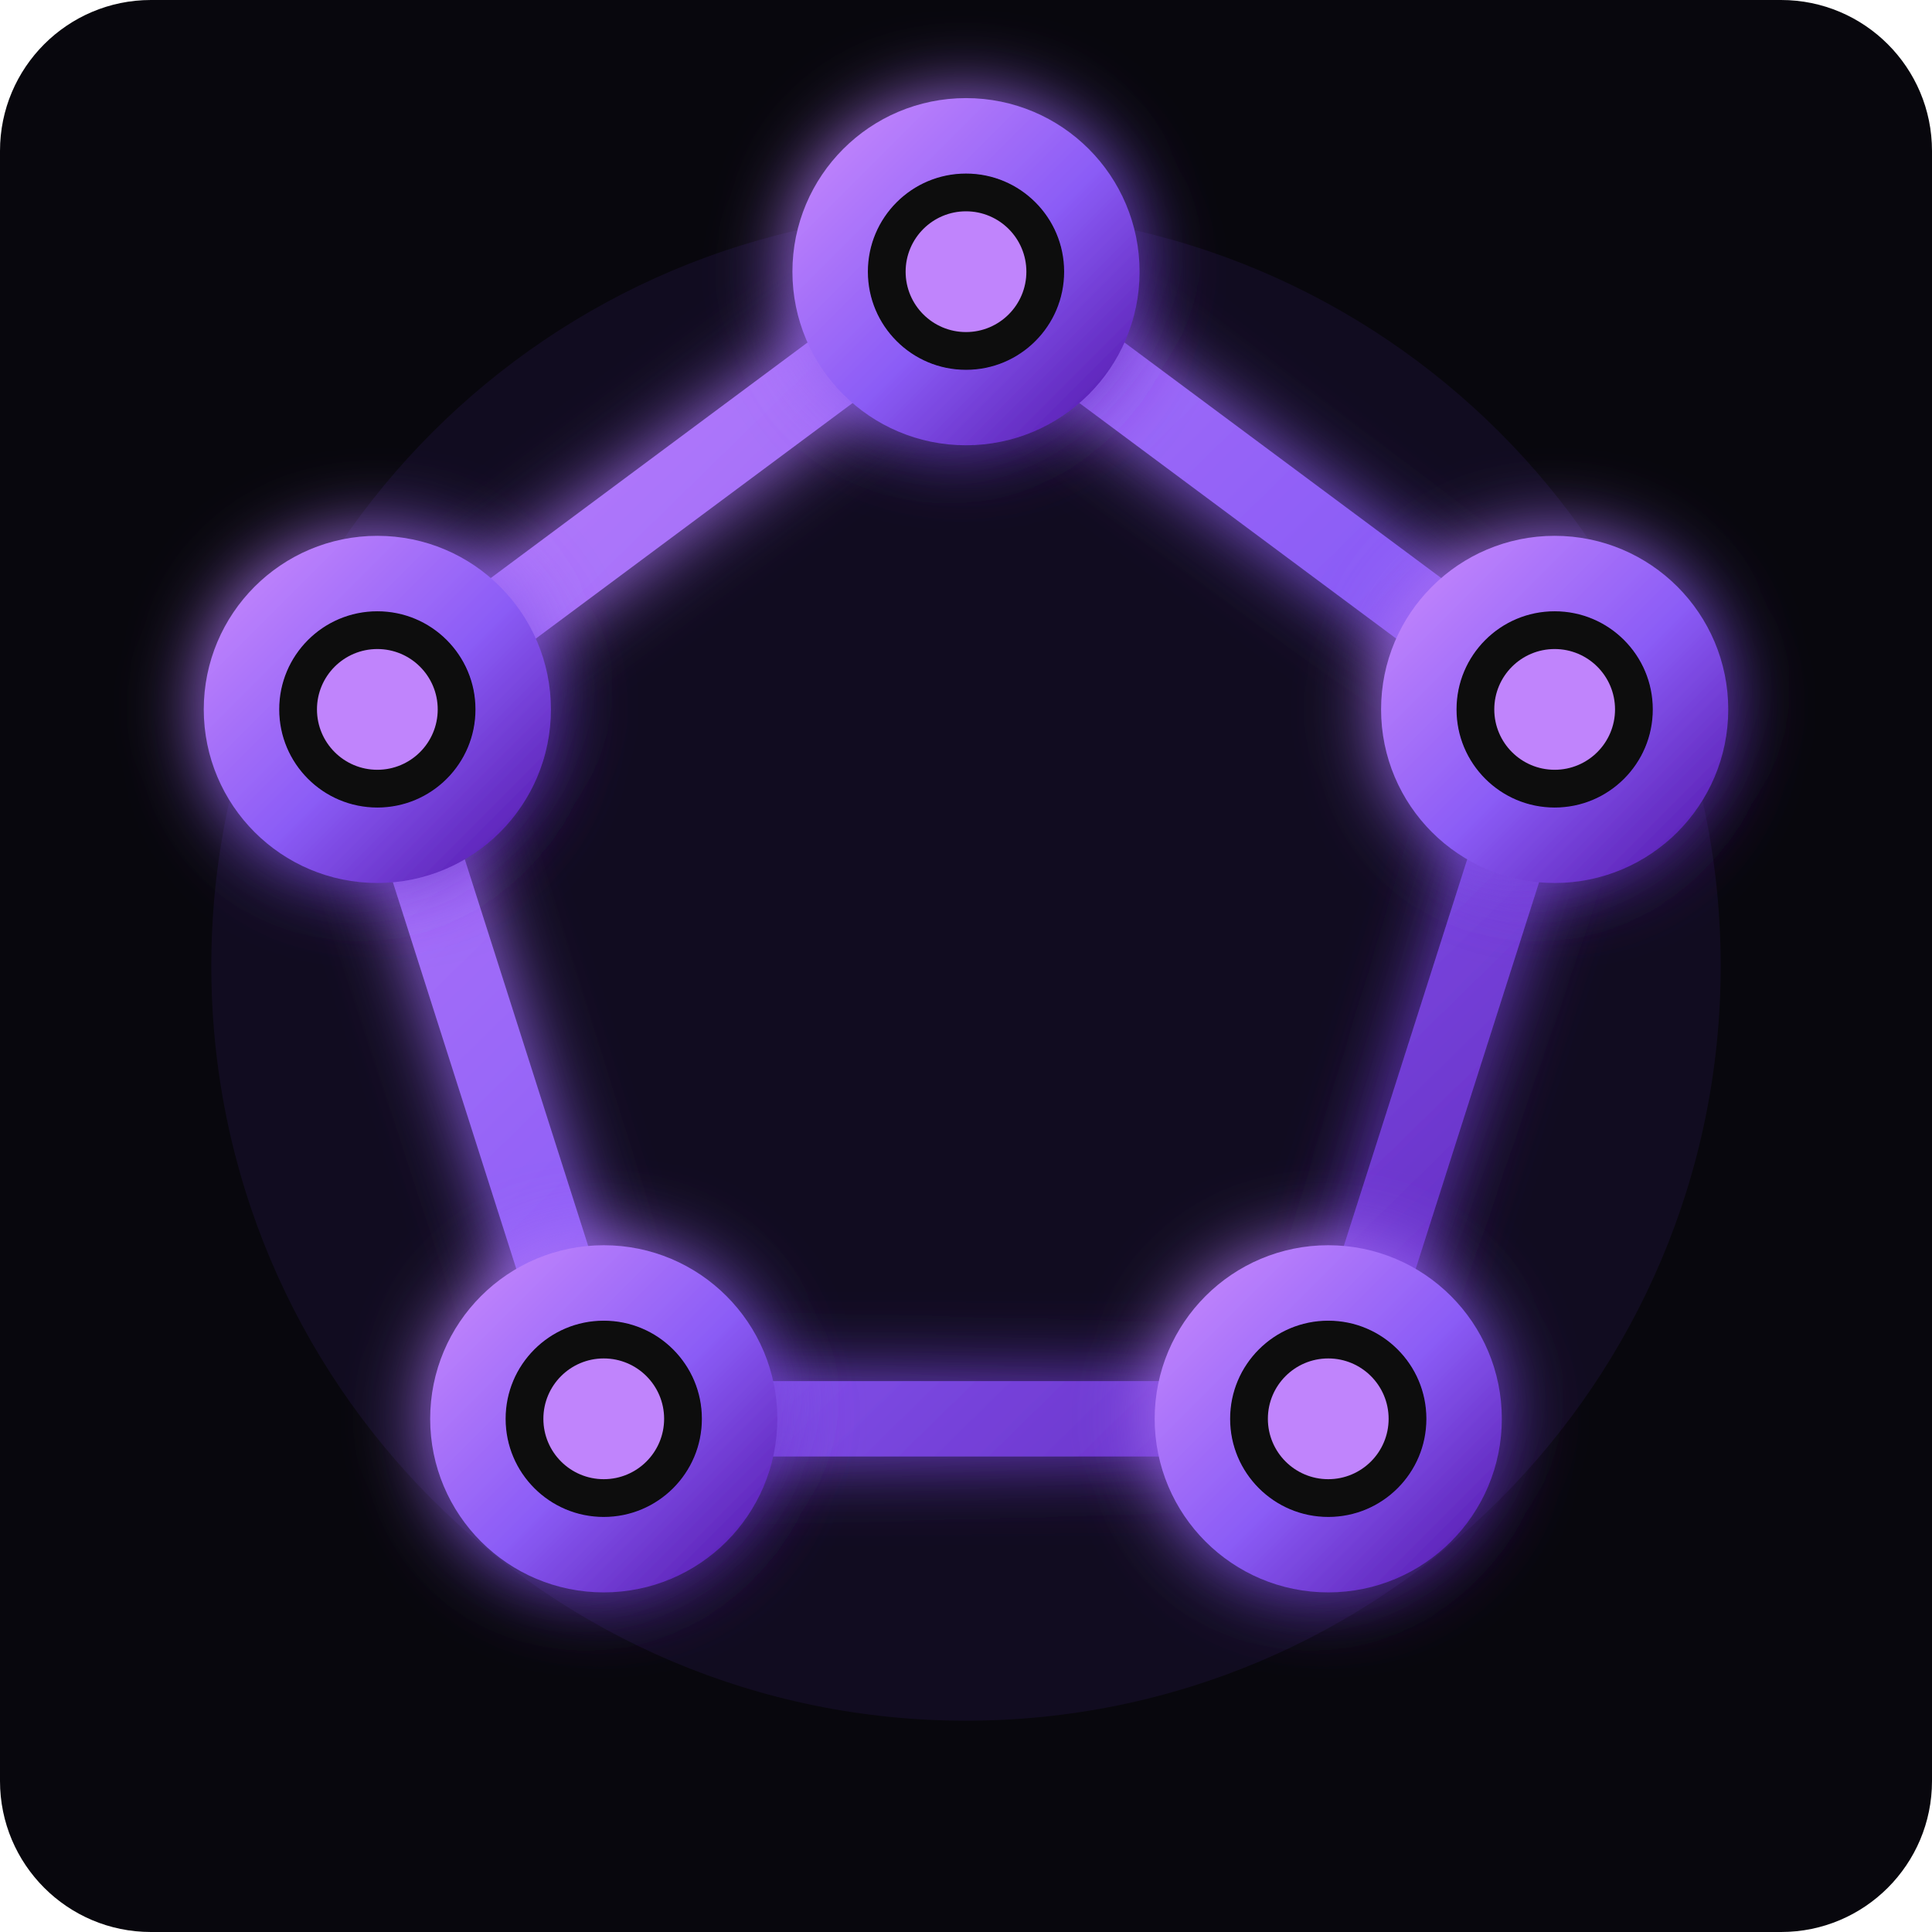
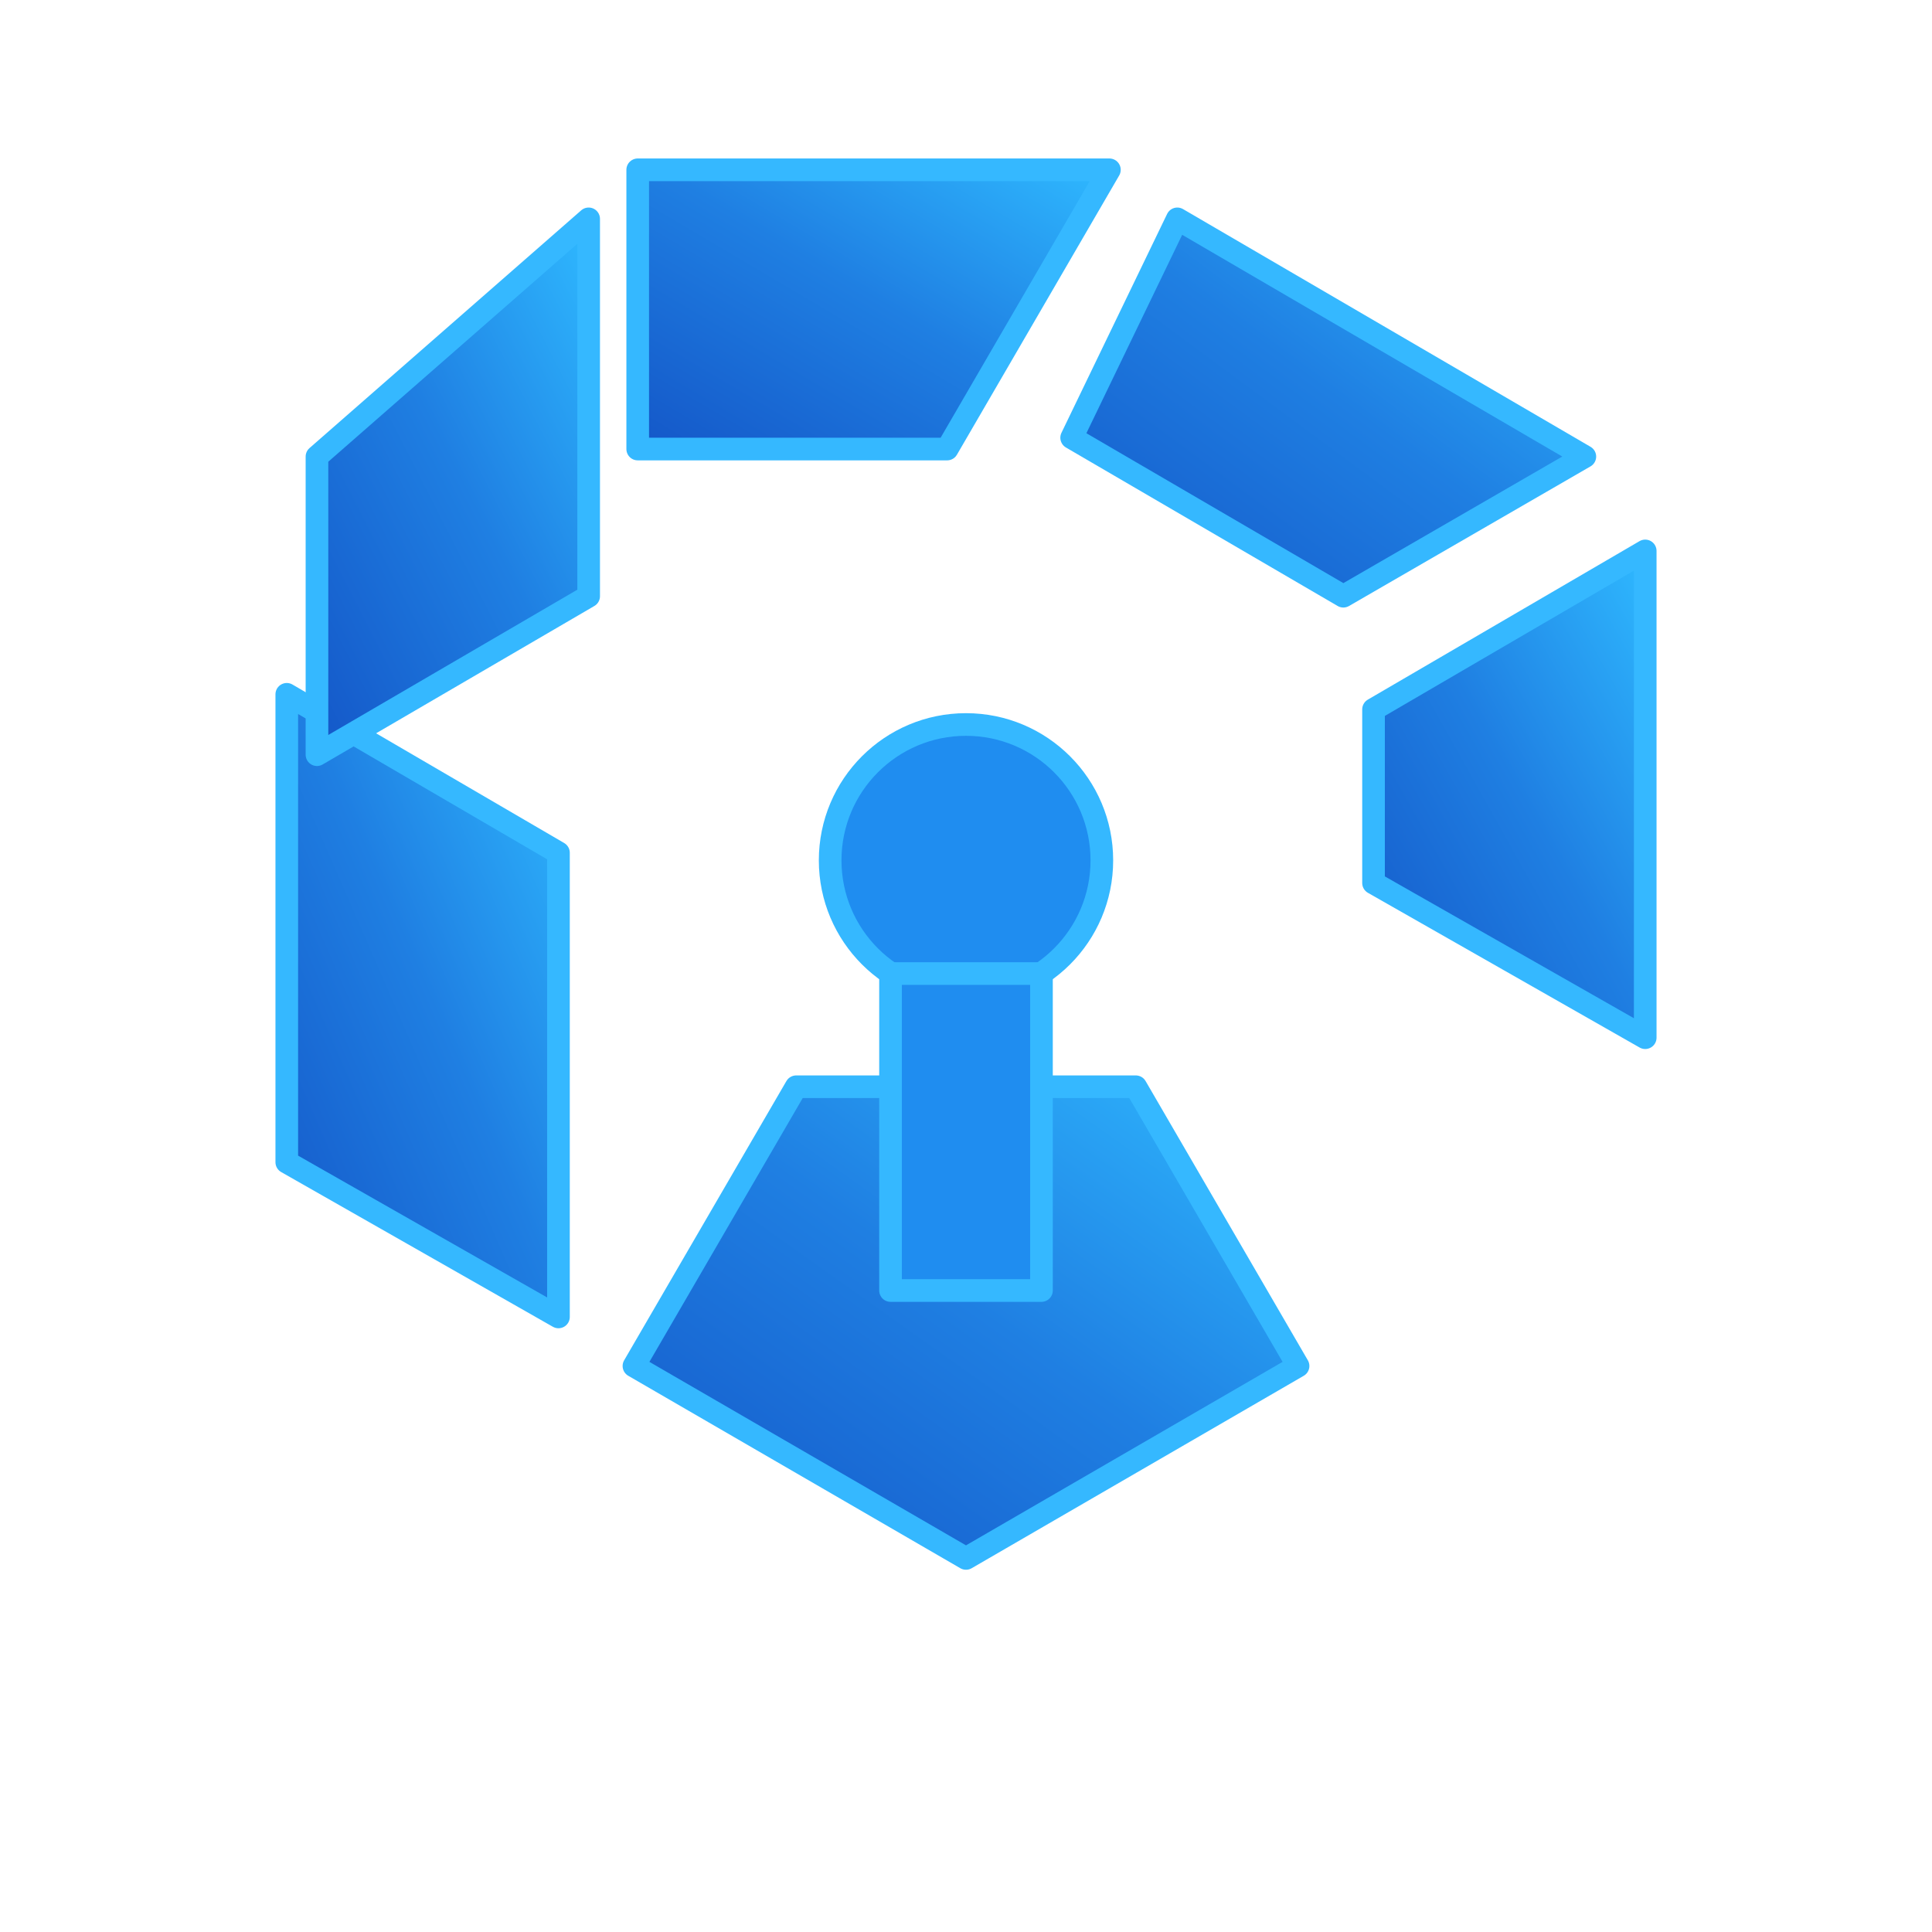
- <svg xmlns="http://www.w3.org/2000/svg" viewBox="0 0 128 128" role="img" aria-labelledby="title desc">
+ <svg xmlns="http://www.w3.org/2000/svg" viewBox="0 0 512 512" role="img" aria-labelledby="title desc">
  <defs>
-     <linearGradient id="v" x1="0" x2="1" y1="0" y2="1">
-       <stop stop-color="#c084fc" />
-       <stop offset=".55" stop-color="#8b5cf6" />
-       <stop offset="1" stop-color="#5b21b6" />
+     <linearGradient id="pacBlue" x1="0%" y1="100%" x2="100%" y2="0%">
+       <stop offset="0%" stop-color="#1457c8" />
+       <stop offset="52%" stop-color="#1f7fe2" />
+       <stop offset="100%" stop-color="#2fb9ff" />
    </linearGradient>
-     <filter id="g" x="-50%" y="-50%" width="200%" height="200%">
-       <feGaussianBlur stdDeviation="2.5" result="b" />
-       <feMerge>
-         <feMergeNode in="b" />
-         <feMergeNode in="SourceGraphic" />
-       </feMerge>
-     </filter>
  </defs>
-   <rect width="128" height="128" rx="10" fill="#08070d" />
-   <circle cx="64" cy="64" r="50" fill="#1d1238" opacity=".45" />
-   <g fill="none" stroke="url(#v)" stroke-width="5" stroke-linecap="square" filter="url(#g)">
-     <path d="M64 18 L103 47 L88 94 L40 94 L25 47 Z" />
-   </g>
-   <g filter="url(#g)" stroke="url(#v)" stroke-width="5" fill="#08070d">
-     <circle cx="64" cy="18" r="9" />
-     <circle cx="103" cy="47" r="9" />
-     <circle cx="88" cy="94" r="9" />
-     <circle cx="40" cy="94" r="9" />
-     <circle cx="25" cy="47" r="9" />
-   </g>
-   <g fill="#c084fc">
-     <circle cx="64" cy="18" r="4" />
-     <circle cx="103" cy="47" r="4" />
-     <circle cx="88" cy="94" r="4" />
-     <circle cx="40" cy="94" r="4" />
-     <circle cx="25" cy="47" r="4" />
+   <g fill="url(#pacBlue)" stroke="#35b8ff" stroke-width="6" stroke-linejoin="round">
+     <path d="M169 45h125l-43 74h-82z" />
+     <path d="M312 58l108 63-64 37-72-42z" />
+     <path d="M436 146v129l-72-41V188z" />
+     <path d="M344 362l-88 51-88-51 43-74h90z" />
+     <path d="M148 349L76 308V184l72 42z" />
+     <path d="M156 58v100l-72 42V121z" />
+     <circle cx="256" cy="228" r="36" fill="#1f8df0" stroke="#35b8ff" stroke-width="6" />
+     <path d="M236 258h40v84h-40z" fill="#1f8df0" stroke="#35b8ff" stroke-width="6" />
  </g>
</svg>
